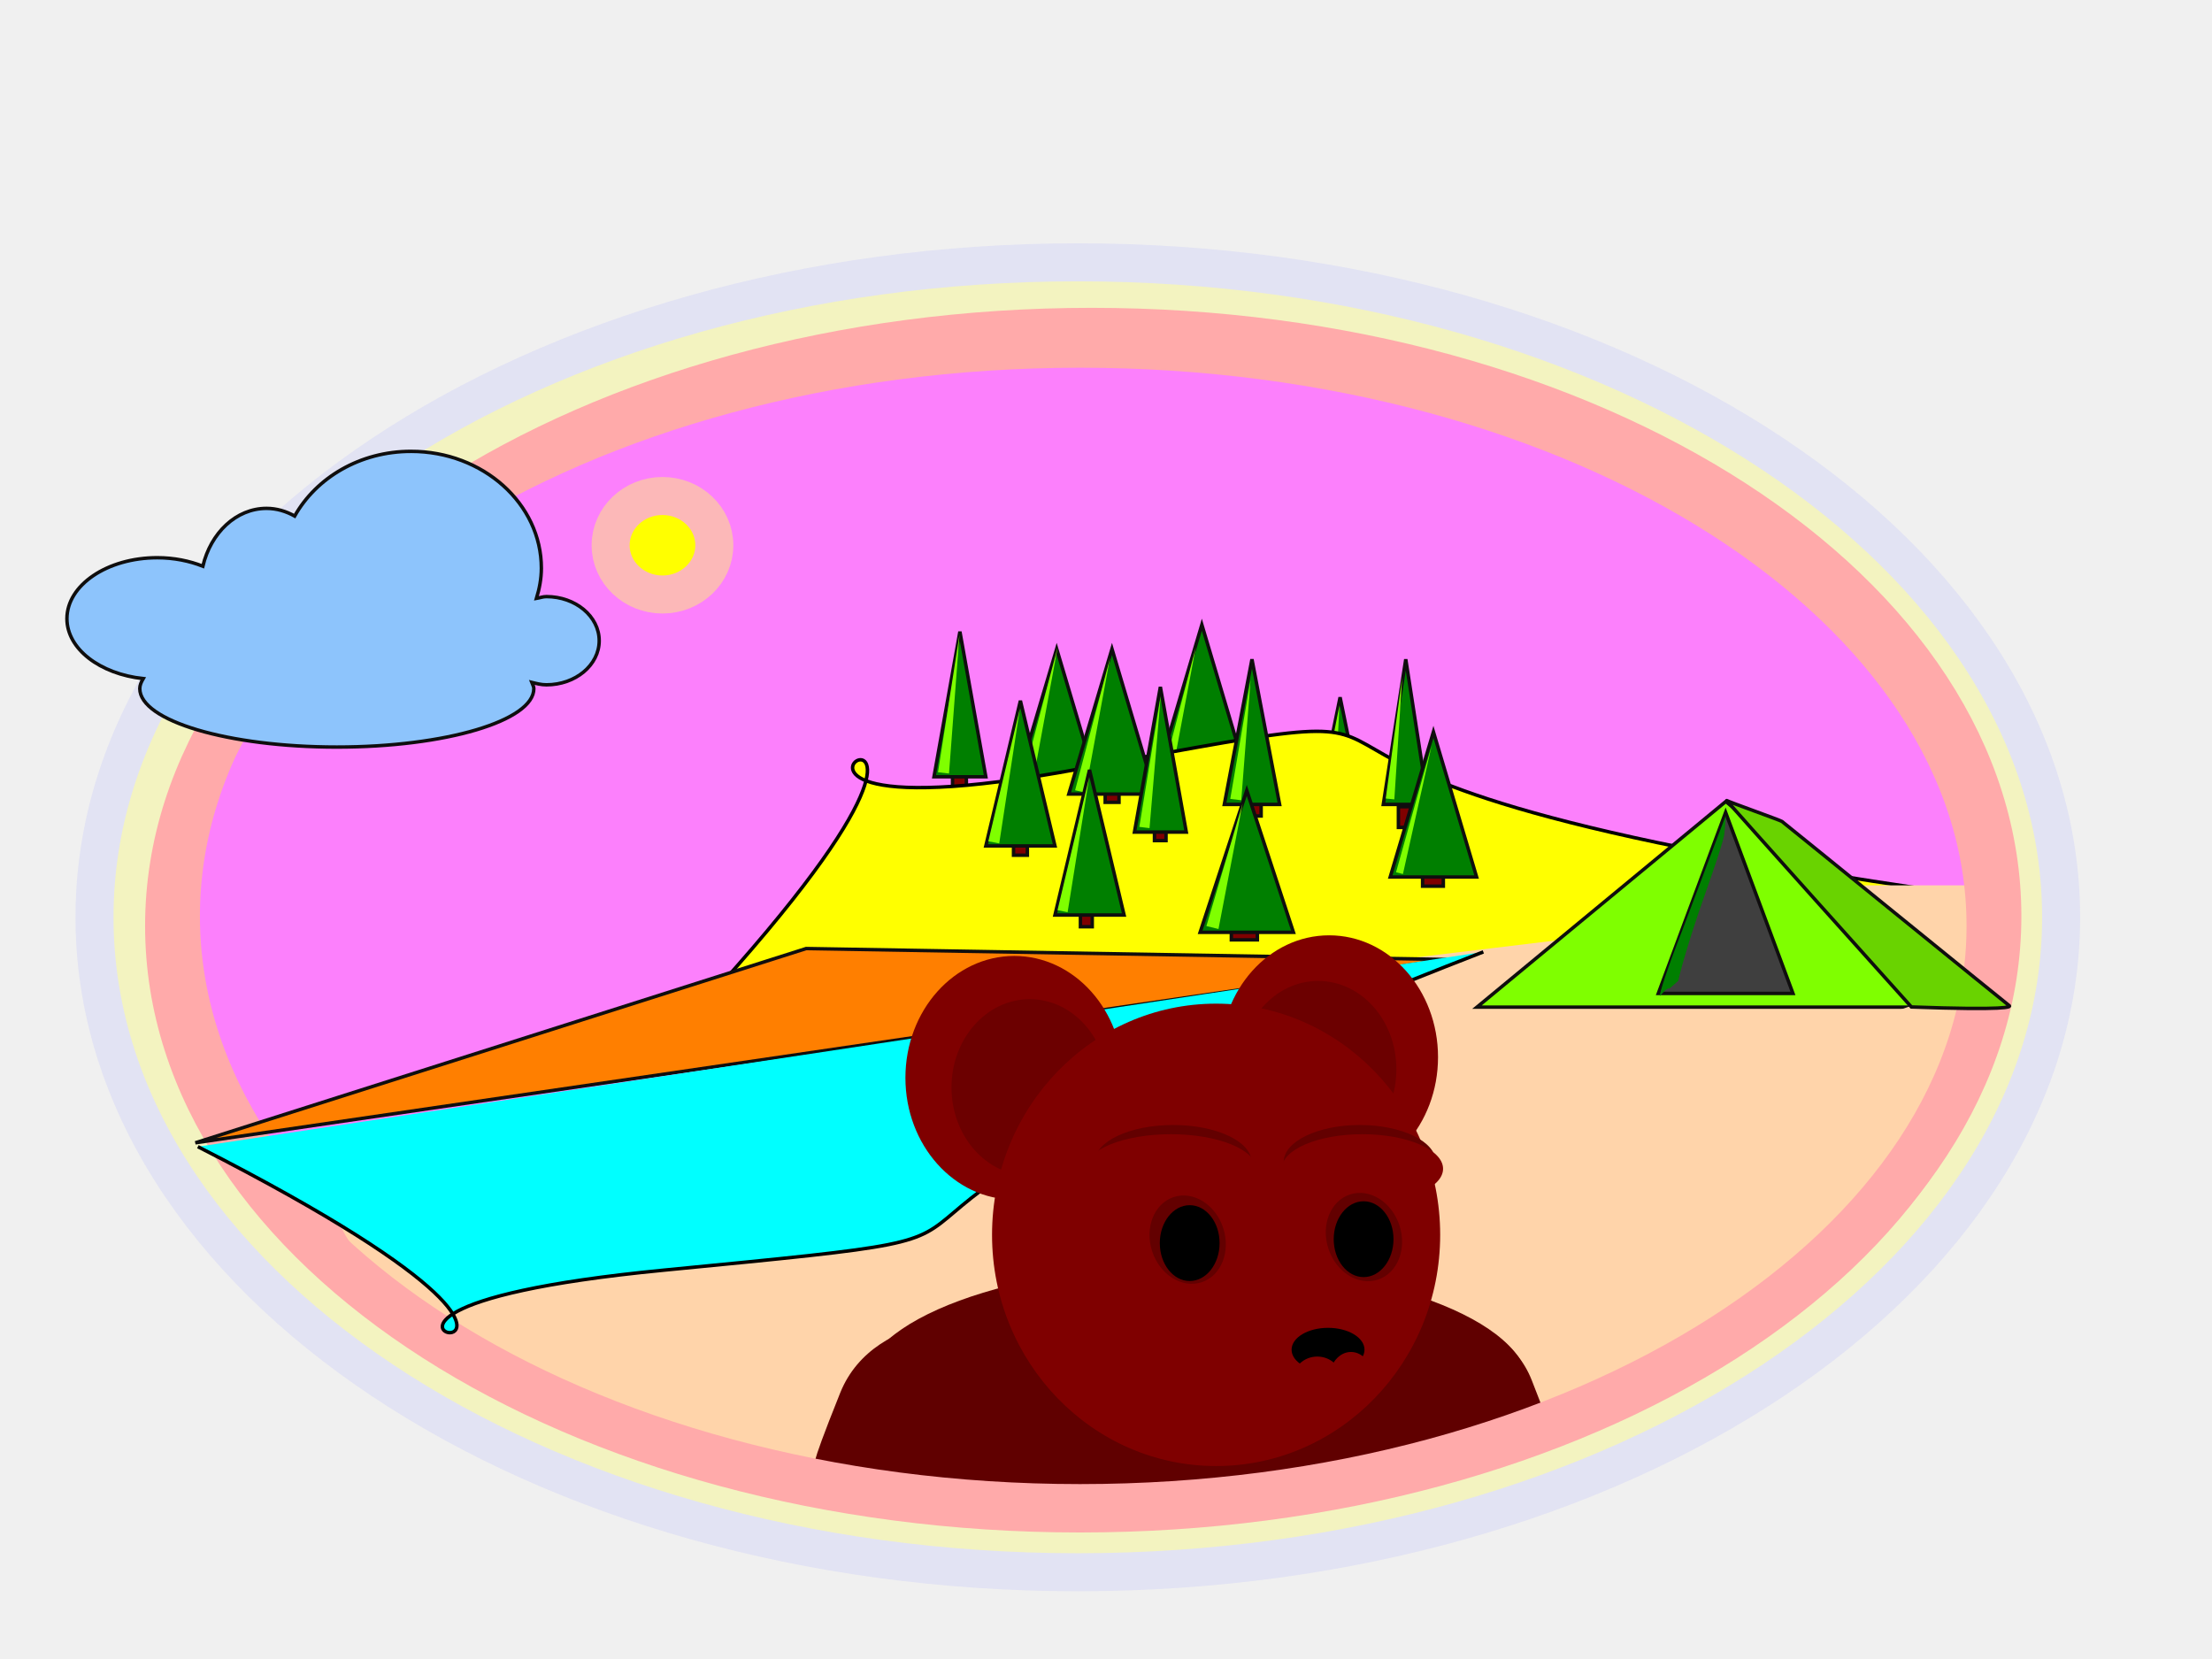
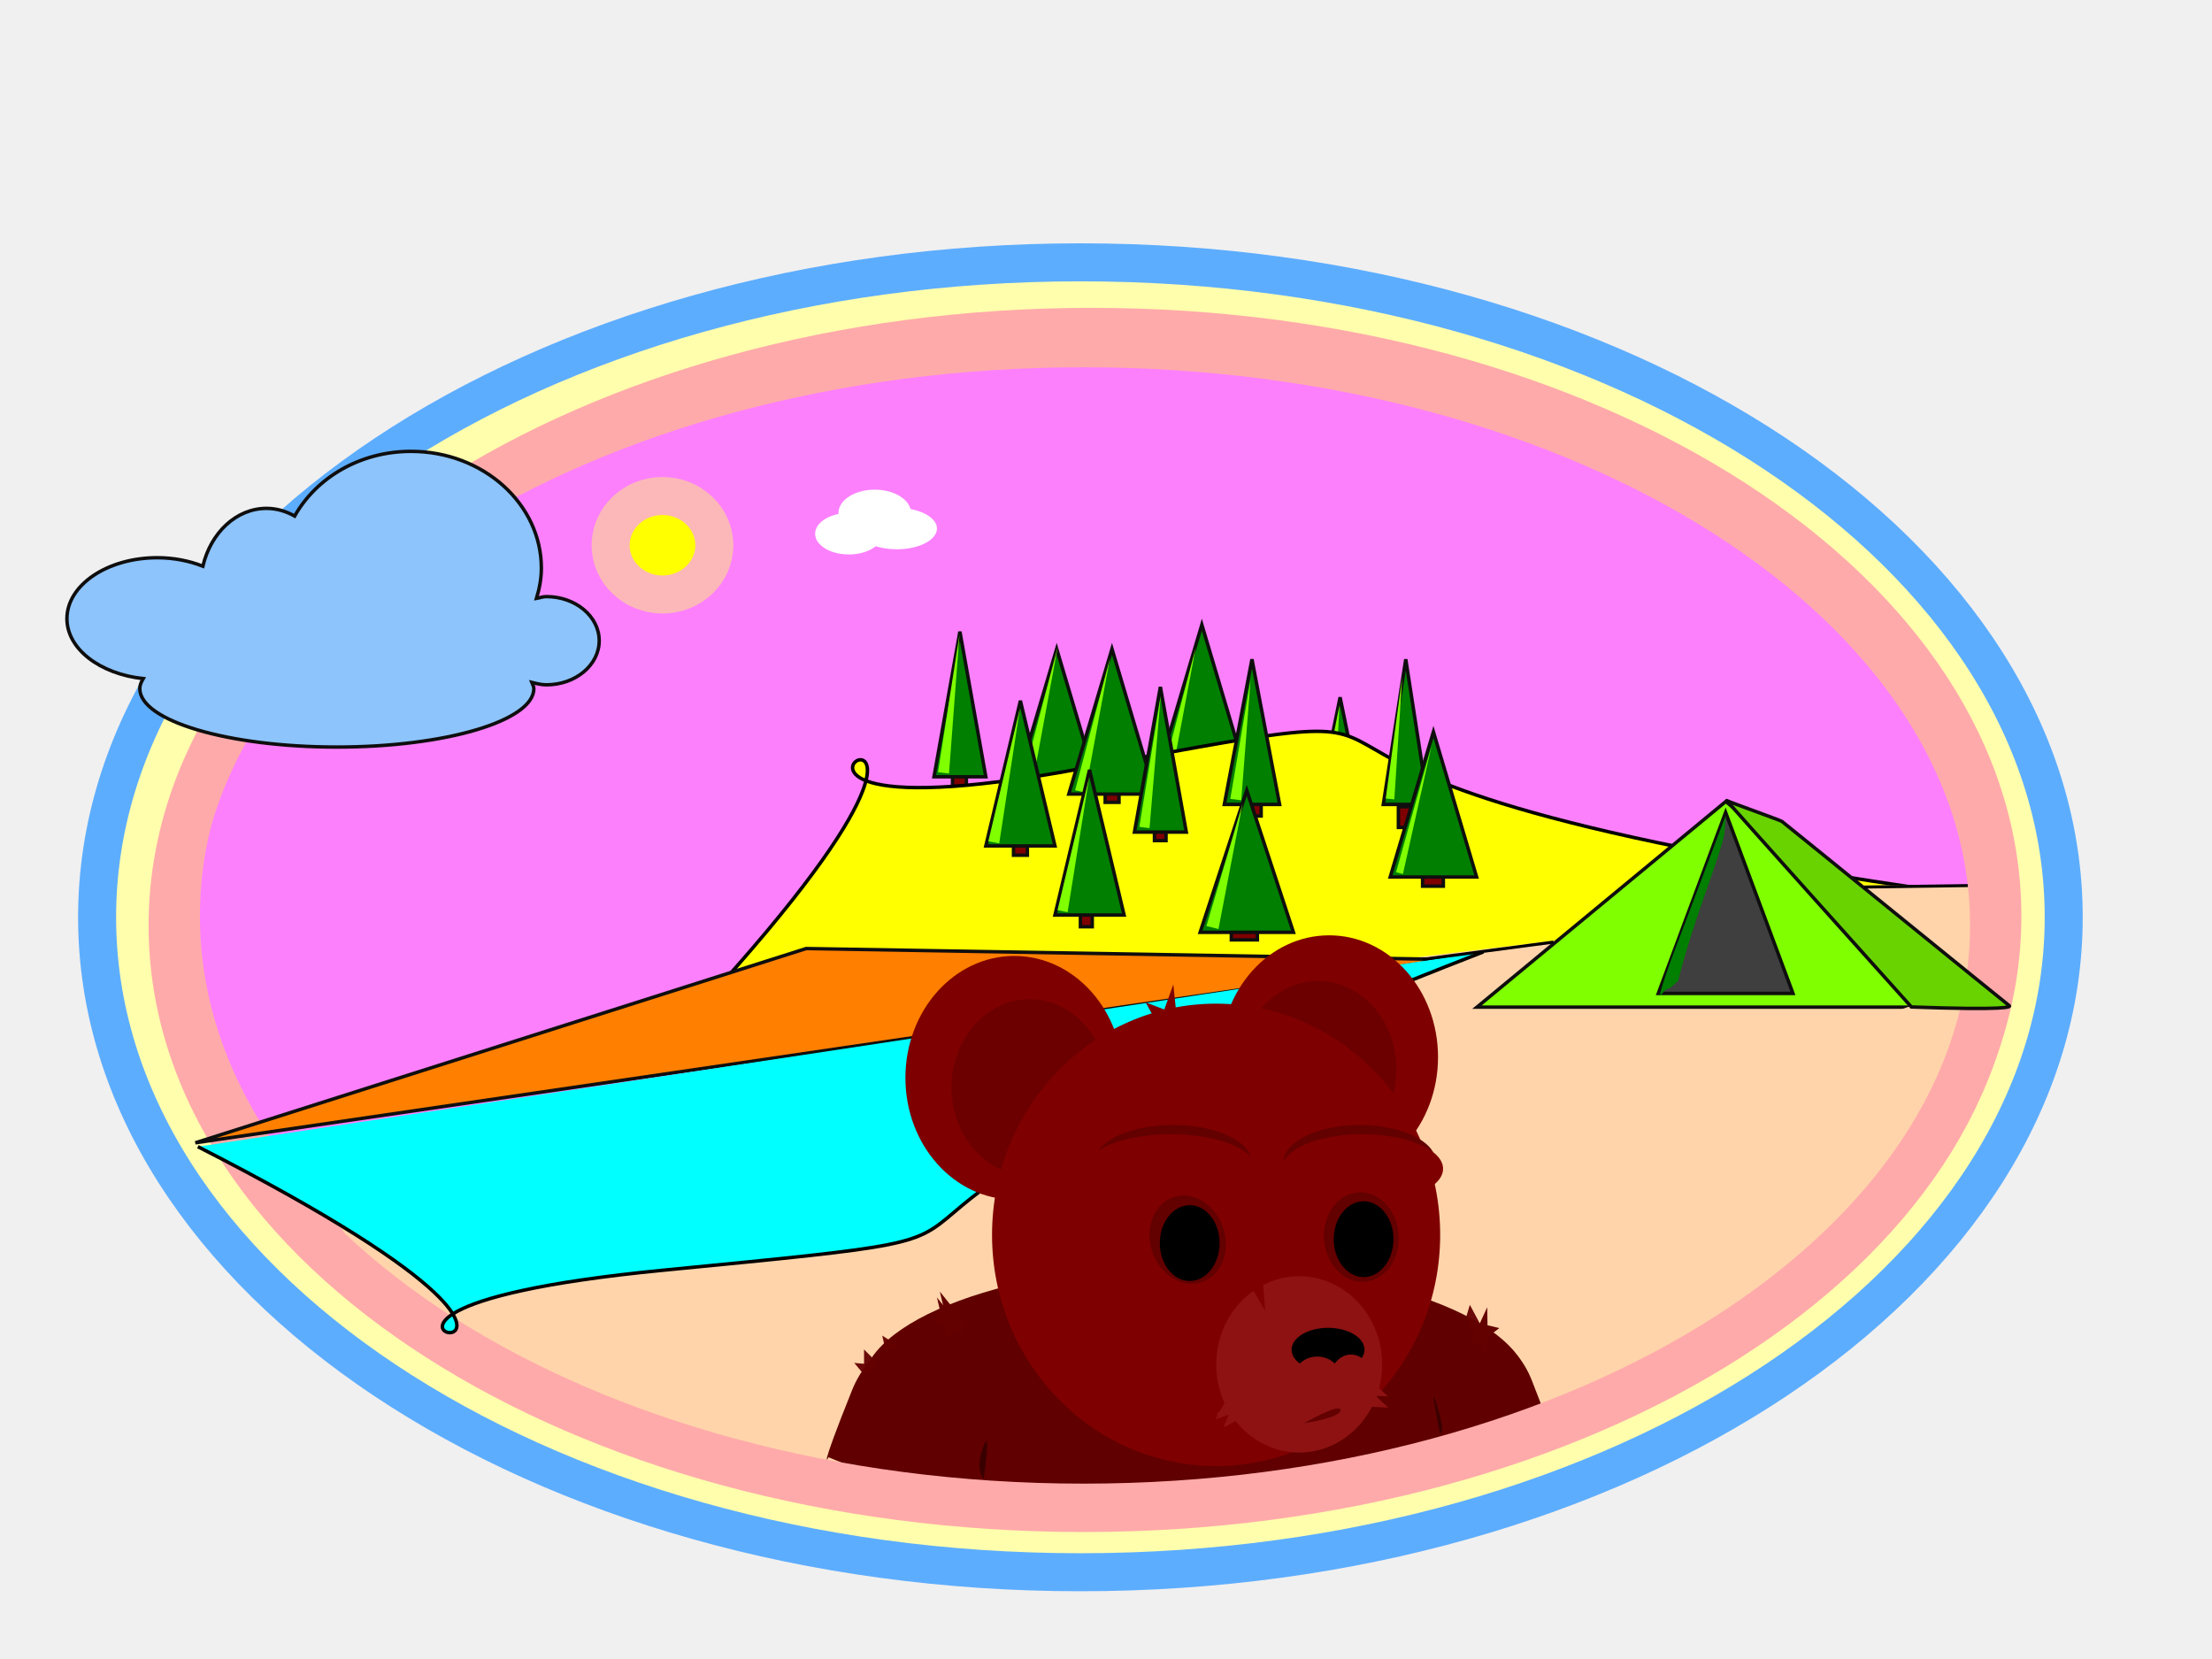
<svg xmlns="http://www.w3.org/2000/svg" width="640" height="480">
  <g stroke="null">
-     <ellipse fill="#ffff00" stroke-width="11" stroke-dasharray="null" stroke-linejoin="null" stroke-linecap="null" cx="311.844" cy="265.399" id="svg_44" rx="284.5" ry="189.5" stroke="#aaadff" opacity="0.2" />
+     <ellipse fill="#ffffaa" stroke-width="11" stroke-dasharray="null" stroke-linejoin="null" stroke-linecap="null" cx="312.594" cy="265.399" id="svg_44" rx="284.5" ry="189.5" stroke="#56aaff" opacity="0.95" />
    <ellipse fill="#fc80fc" stroke-width="11" stroke-dasharray="null" stroke-linejoin="null" stroke-linecap="null" cx="315.844" cy="265.066" id="svg_43" rx="263.5" ry="170.5" stroke="#ffaaaa" />
    <rect fill="#ffd4aa" stroke-width="0" stroke-dasharray="null" stroke-linejoin="null" stroke-linecap="null" x="143.234" y="286.273" width="398.91" height="65" id="svg_49" transform="rotate(-9.940592 342.6894,318.7735) " stroke="#0f0e0e" />
    <rect fill="#7f0000" stroke-width="null" stroke-dasharray="null" stroke-linejoin="null" stroke-linecap="null" x="275.6" y="224.4" width="4" height="5" id="svg_31" stroke="#0f0e0e" />
    <path fill="#007f00" stroke-width="null" stroke-dasharray="null" stroke-linejoin="null" stroke-linecap="null" d="m375.232,262.75l12.5,-61l12.5,61l-25,0z" id="svg_24" stroke="#0f0e0e" />
    <path fill="#007f00" stroke-width="null" stroke-dasharray="null" stroke-linejoin="null" stroke-linecap="null" d="m335.232,222.75l12.5,-42l12.5,42l-25,0z" id="svg_20" stroke="#0f0e0e" />
    <path fill="#007f00" stroke-width="null" stroke-dasharray="null" stroke-linejoin="null" stroke-linecap="null" d="m293.232,229.75l12.5,-42l12.5,42l-25,0z" id="svg_16" stroke="#0f0e0e" />
    <path id="svg_12" transform="rotate(12.63643 341.6436,206.6261) " fill="#7fff00" stroke-width="0" stroke-dasharray="null" stroke-linejoin="null" stroke-linecap="null" d="m340.269,226.408l1.375,-39.563l1.375,39.563l-2.75,0l-0,0l0,0z" stroke="#0f0e0e" />
    <path id="svg_39" transform="rotate(7.052005 386.3709,213.5755) " fill="#7fff00" stroke-width="0" stroke-dasharray="null" stroke-linejoin="null" stroke-linecap="null" d="m384.984,223.203l1.387,-19.254l1.387,19.254l-2.773,0l-0,0z" stroke="#0f0e0e" />
    <path fill="#ffff00" d="m564.35,258.295c-251.675,-35.879 -108.29,-62.533 -251.675,-35.879c-143.384,26.653 13.035,-60.482 -121.325,80.985" id="svg_5" stroke="#000000" />
    <rect stroke="#0f0e0e" id="svg_46" height="29.333" width="35.5" y="256.162" x="537.847" stroke-linecap="null" stroke-linejoin="null" stroke-dasharray="null" stroke-width="0" fill="#ffd4aa" />
    <ellipse fill="#ffd4aa" stroke-width="0" stroke-dasharray="null" stroke-linejoin="null" stroke-linecap="null" cx="174.091" cy="385.827" id="svg_55" rx="84.089" ry="20.435" transform="rotate(25.98764 174.0912,385.8273) " stroke="#0f0e0e" />
    <ellipse fill="#ffd4aa" stroke-width="0" stroke-dasharray="null" stroke-linejoin="null" stroke-linecap="null" cx="538.084" cy="304.673" rx="26.872" ry="29.743" transform="rotate(-73.85461 538.0839,304.6733) " id="svg_60" stroke="#0f0e0e" />
    <path fill="#7fff00" stroke-width="null" stroke-dasharray="null" stroke-linejoin="null" stroke-linecap="null" d="m427.327,291.396l72,-59.5l72,59.5l-144,0z" id="svg_8" stroke="#0f0e0e" />
    <path fill="#3f3f3f" stroke-width="null" stroke-dasharray="null" stroke-linejoin="null" stroke-linecap="null" d="m479.801,287.426l19.477,-52.369l19.477,52.369l-38.954,0z" id="svg_11" transform="rotate(-0.001314205 499.2775,261.2416) " stroke="#0f0e0e" />
    <path fill="#007f00" stroke-width="null" stroke-dasharray="null" stroke-linejoin="null" stroke-linecap="null" d="m270.232,224.75l7.5,-42l7.5,42l-15,0l-0,0z" id="svg_13" stroke="#0f0e0e" />
    <rect fill="#7f0000" stroke-width="null" stroke-dasharray="null" stroke-linejoin="null" stroke-linecap="null" x="293.244" y="242.442" width="4" height="5" id="svg_32" stroke="#0f0e0e" />
    <path id="svg_9" transform="rotate(12.63643 301.7114,206.4735) " fill="#7fff00" stroke-width="0" stroke-dasharray="null" stroke-linejoin="null" stroke-linecap="null" d="m300.221,226.255l1.491,-39.563l1.491,39.563l-2.982,0l-0,0l0,0z" stroke="#0f0e0e" />
    <path fill="#007f00" stroke-width="null" stroke-dasharray="null" stroke-linejoin="null" stroke-linecap="null" d="m285.232,244.75l10,-42l10,42l-20,0l-0,0z" id="svg_14" stroke="#0f0e0e" />
    <rect id="svg_4" fill="#7f0000" stroke-width="null" stroke-dasharray="null" stroke-linejoin="null" stroke-linecap="null" x="319.763" y="227.136" width="4" height="5" stroke="#0f0e0e" />
    <path fill="#007f00" stroke-width="null" stroke-dasharray="null" stroke-linejoin="null" stroke-linecap="null" d="m309.232,229.75l12.5,-42l12.5,42l-25,0z" id="svg_17" stroke="#0f0e0e" />
    <rect fill="#7f0000" stroke-width="null" stroke-dasharray="null" stroke-linejoin="null" stroke-linecap="null" x="312.6" y="263.134" width="3.418" height="5" id="svg_33" stroke="#0f0e0e" />
    <path id="svg_3" transform="rotate(12.63643 316.8395,209.6771) " fill="#7fff00" stroke-width="0" stroke-dasharray="null" stroke-linejoin="null" stroke-linecap="null" d="m315.349,229.459l1.491,-39.563l1.491,39.563l-2.982,0l-0,0l-0,0z" stroke="#0f0e0e" />
    <path fill="#007f00" stroke-width="null" stroke-dasharray="null" stroke-linejoin="null" stroke-linecap="null" d="m305.232,264.75l10,-42l10,42l-20,0l-0,0z" id="svg_15" stroke="#0f0e0e" />
    <rect fill="#7f0000" stroke-width="null" stroke-dasharray="null" stroke-linejoin="null" stroke-linecap="null" x="334.024" y="238.213" width="3.339" height="5" id="svg_34" stroke="#0f0e0e" />
    <path fill="#007f00" stroke-width="null" stroke-dasharray="null" stroke-linejoin="null" stroke-linecap="null" d="m328.232,240.75l7.5,-42l7.5,42l-15,0z" id="svg_22" stroke="#0f0e0e" />
    <rect id="svg_29" fill="#7f0000" stroke-width="null" stroke-dasharray="null" stroke-linejoin="null" stroke-linecap="null" x="359.89" y="231.094" width="5" height="5" stroke="#0f0e0e" />
    <path fill="#007f00" stroke-width="null" stroke-dasharray="null" stroke-linejoin="null" stroke-linecap="null" d="m354.232,232.75l8,-42l8,42l-16,0z" id="svg_21" stroke="#0f0e0e" />
    <path id="svg_28" transform="rotate(7.052005 359.6836,214.0561) " fill="#7fff00" stroke-width="0" stroke-dasharray="null" stroke-linejoin="null" stroke-linecap="null" d="m358.081,231.474l1.603,-34.835l1.603,34.835l-3.205,0l-0,0z" stroke="#0f0e0e" />
    <rect id="svg_37" fill="#7f0000" stroke-width="null" stroke-dasharray="null" stroke-linejoin="null" stroke-linecap="null" x="356.264" y="266.931" width="7.531" height="5" stroke="#0f0e0e" />
    <path fill="#007f00" stroke-width="null" stroke-dasharray="null" stroke-linejoin="null" stroke-linecap="null" d="m347.232,269.75l13.5,-41.051l13.5,41.051l-27,0z" id="svg_19" stroke="#0f0e0e" />
    <path fill="#007f00" stroke-width="null" stroke-dasharray="null" stroke-linejoin="null" stroke-linecap="null" d="m400.232,232.75l6.5,-42l6.5,42l-13,0l0,0z" id="svg_25" stroke="#0f0e0e" />
    <rect fill="#7f0000" stroke-width="null" stroke-dasharray="null" stroke-linejoin="null" stroke-linecap="null" x="404.6" y="233.4" width="5" height="6" id="svg_35" stroke="#0f0e0e" />
    <rect fill="#7f0000" stroke-width="null" stroke-dasharray="null" stroke-linejoin="null" stroke-linecap="null" x="411.6" y="249.4" width="6" height="7" id="svg_36" stroke="#0f0e0e" />
    <path fill="#007f00" stroke-width="null" stroke-dasharray="null" stroke-linejoin="null" stroke-linecap="null" d="m402.232,253.75l12.5,-42l12.5,42l-25,0z" id="svg_23" stroke="#0f0e0e" />
    <polygon fill="#ffffff" id="svg_10" stroke="null" />
    <polygon fill="#ffffff" id="svg_18" stroke="null" />
    <path transform="rotate(6.597157 275.2961,203.647) " id="svg_1" fill="#7fff00" stroke-width="0" stroke-dasharray="null" stroke-linejoin="null" stroke-linecap="null" d="m273.694,223.753l1.602,-40.213l1.602,40.213l-3.205,0l0,0l-0,0z" stroke="#0f0e0e" />
    <path id="svg_2" transform="rotate(11.04101 291.321,224.3027) " fill="#7fff00" stroke-width="0" stroke-dasharray="null" stroke-linejoin="null" stroke-linecap="null" d="m289.716,244.084l1.605,-39.563l1.605,39.563l-3.21,0l-0,0z" stroke="#0f0e0e" />
    <path id="svg_26" transform="rotate(7.052005 333.4789,220.3424) " fill="#7fff00" stroke-width="0" stroke-dasharray="null" stroke-linejoin="null" stroke-linecap="null" d="m331.994,239.566l1.485,-38.446l1.485,38.446l-2.97,0l-0,0l0,0z" stroke="#0f0e0e" />
    <path id="svg_27" transform="rotate(11.24843 311.3081,244.1714) " fill="#7fff00" stroke-width="0" stroke-dasharray="null" stroke-linejoin="null" stroke-linecap="null" d="m309.819,264.022l1.489,-39.701l1.489,39.701l-2.978,0l-0,0z" stroke="#0f0e0e" />
    <path id="svg_38" transform="rotate(13.6808 355.1595,250.4359) " fill="#7fff00" stroke-width="0" stroke-dasharray="null" stroke-linejoin="null" stroke-linecap="null" d="m353.36,268.883l1.8,-36.894l1.8,36.894l-3.599,0l-0,0z" stroke="#0f0e0e" />
    <path id="svg_40" transform="rotate(5.722284 403.9425,213.6107) " fill="#7fff00" stroke-width="0" stroke-dasharray="null" stroke-linejoin="null" stroke-linecap="null" d="m402.695,231.244l1.248,-35.267l1.248,35.267l-2.496,0l-0,0l0,0z" stroke="#0f0e0e" />
    <path id="svg_41" transform="rotate(14.1485 409.5721,234.1501) " fill="#7fff00" stroke-width="0" stroke-dasharray="null" stroke-linejoin="null" stroke-linecap="null" d="m408.539,253.203l1.033,-38.106l1.033,38.106l-2.065,0l-0,0z" stroke="#0f0e0e" />
    <rect fill="#ffd4aa" stroke-width="0" stroke-dasharray="null" stroke-linejoin="null" stroke-linecap="null" x="276.661" y="342.523" width="196.267" height="65" transform="rotate(-9.940592 374.795,375.023) " id="svg_50" stroke="#0f0e0e" />
    <rect fill="#ffd4aa" stroke-width="0" stroke-dasharray="null" stroke-linejoin="null" stroke-linecap="null" x="220.008" y="330.993" width="31.716" height="104.57" transform="rotate(81.59189 235.8666,383.2785) " id="svg_51" stroke="#0f0e0e" />
    <rect fill="#ffd4aa" stroke-width="0" stroke-dasharray="null" stroke-linejoin="null" stroke-linecap="null" x="271.488" y="346.271" width="29.134" height="104.57" transform="rotate(81.59189 286.0554,398.5557) " stroke="#0f0e0e" id="svg_52" />
    <rect fill="#ffd4aa" stroke-width="0" stroke-dasharray="null" stroke-linejoin="null" stroke-linecap="null" x="453.843" y="292.653" width="40.016" height="104.57" transform="rotate(81.59189 473.851,344.9382) " id="svg_53" stroke="#0f0e0e" />
-     <rect fill="#ffd4aa" stroke-width="0" stroke-dasharray="null" stroke-linejoin="null" stroke-linecap="null" x="430.843" y="311.653" width="40.016" height="104.57" transform="rotate(81.59189 450.851,363.9382) " stroke="#0f0e0e" id="svg_54" />
+     <rect fill="#ffd4aa" stroke-width="0" stroke-dasharray="null" stroke-linejoin="null" stroke-linecap="null" x="430.843" y="312.034" width="40.016" height="104.57" transform="rotate(81.59189 450.851,364.3188) " stroke="#0f0e0e" id="svg_54" />
    <ellipse fill="#ffd4aa" stroke-width="0" stroke-dasharray="null" stroke-linejoin="null" stroke-linecap="null" cx="340.283" cy="411.125" rx="102.556" ry="20.435" transform="rotate(-2.956231 340.2832,411.1249) " id="svg_57" stroke="#0f0e0e" />
    <ellipse fill="#ffd4aa" stroke-width="0" stroke-dasharray="null" stroke-linejoin="null" stroke-linecap="null" cx="471.728" cy="377.553" rx="57.901" ry="20.435" transform="rotate(-24.53951 471.7281,377.5532) " id="svg_58" stroke="#0f0e0e" />
    <ellipse stroke="#0f0e0e" id="svg_71" ry="35.594" rx="96.516" cy="401.487" cx="345.846" stroke-linecap="null" stroke-linejoin="null" stroke-dasharray="null" stroke-width="0" fill="#600000" />
    <rect stroke="#0f0e0e" transform="rotate(-45.54888 526.674,352.5017) " id="svg_47" height="12.656" width="43.173" y="346.174" x="505.087" stroke-linecap="null" stroke-linejoin="null" stroke-dasharray="null" stroke-width="0" fill="#ffd4aa" />
    <ellipse fill="#ffd4aa" stroke-width="0" stroke-dasharray="null" stroke-linejoin="null" stroke-linecap="null" cx="529.111" cy="327.858" rx="57.901" ry="20.435" transform="rotate(-38.09892 529.1109,327.8578) " stroke="#0f0e0e" id="svg_59" />
-     <path stroke="#0f0e0e" id="svg_80" d="m289.489,381.065c0,0 -36.281,-3.271 -46.406,21.964c-10.125,25.235 -6.75,19.628 -6.833,19.363c-0.083,-0.264 45.645,20.359 65.895,15.686c20.25,-4.673 32.062,-7.944 31.98,-8.209c-0.083,-0.264 -44.636,-48.804 -44.636,-48.804z" stroke-linecap="null" stroke-linejoin="null" stroke-dasharray="null" stroke-width="0" fill="#600000" />
+     <path stroke="#0f0e0e" id="svg_80" d="m292.914,380.304c0,0 -36.281,-3.271 -46.406,21.964c-10.125,25.235 -6.75,19.628 -6.833,19.363c-0.083,-0.264 45.645,20.359 65.895,15.686c20.25,-4.673 32.062,-7.944 31.98,-8.209c-0.083,-0.264 -44.636,-48.804 -44.636,-48.804z" stroke-linecap="null" stroke-linejoin="null" stroke-dasharray="null" stroke-width="0" fill="#600000" />
    <path stroke="#0f0e0e" id="svg_81" d="m402,379.504c0,0 32.195,-2.953 41.18,19.828c8.985,22.781 5.99,17.719 6.063,17.48c0.073,-0.239 -40.504,18.379 -58.474,14.161c-17.969,-4.219 -28.451,-7.172 -28.378,-7.411c0.073,-0.239 39.609,-44.058 39.609,-44.058z" stroke-linecap="null" stroke-linejoin="null" stroke-dasharray="null" stroke-width="0" fill="#600000" />
-     <ellipse fill="none" stroke-width="14" stroke-dasharray="null" stroke-linejoin="null" stroke-linecap="null" cx="312.48" cy="267.893" rx="263.5" ry="168.5" id="svg_61" stroke="#ffaaaa" />
+     <ellipse fill="none" stroke-width="14" stroke-dasharray="null" stroke-linejoin="null" stroke-linecap="null" cx="313.492" cy="267.762" rx="263.5" ry="168.5" id="svg_61" stroke="#ffaaaa" />
    <path fill="#ff7f00" stroke-width="null" stroke-dasharray="null" stroke-linejoin="null" stroke-linecap="null" d="m52.413,304.286l182.999,-30l182.999,30l-365.998,0l0,0z" id="svg_7" transform="rotate(-8.332299 235.4115,289.2864) " stroke="#0f0e0e" />
    <path fill="#00ffff" d="m435.224,321.952c-252.516,30.197 -108.652,52.629 -252.516,30.197c-143.864,-22.432 13.079,50.903 -121.731,-68.159" id="svg_6" transform="rotate(-14.40873 248.1,322.6226) " stroke="#000000" />
    <path fill="#69d300" stroke-width="null" stroke-dasharray="null" stroke-linejoin="null" stroke-linecap="null" d="m553.026,291.347c27.892,1.005 28.888,0 28.291,-0.402c-0.598,-0.402 -65.148,-52.878 -65.746,-53.28c-0.598,-0.402 -15.341,-5.63 -15.938,-6.032c-0.598,-0.402 53.393,59.714 53.393,59.714l0,-0z" id="svg_30" stroke="#0f0e0e" />
    <ellipse fill="#ffff00" stroke="#fcb8b8" stroke-width="11" stroke-dasharray="null" stroke-linejoin="null" stroke-linecap="null" cx="191.675" cy="157.758" id="svg_62" rx="15" ry="14.25" />
    <path id="svg_42" d="m118.912,130.594c-14.771,0 -27.449,7.66 -33.655,18.718c-2.479,-1.384 -5.212,-2.222 -8.13,-2.222c-8.823,0 -16.165,7.098 -18.435,16.733c-3.873,-1.531 -8.377,-2.458 -13.188,-2.458c-14.432,0 -26.139,7.896 -26.139,17.631c0,8.787 9.601,16.011 22.074,17.347c-0.559,0.948 -0.993,1.888 -0.993,2.883c0,9.32 25.535,16.922 57.006,16.922c31.47,0 57.006,-7.602 57.006,-16.922c0,-0.627 -0.389,-1.187 -0.614,-1.796c1.378,0.343 2.743,0.709 4.254,0.709c8.419,0 15.268,-5.72 15.268,-12.762c0,-7.042 -6.849,-12.762 -15.268,-12.762c-1.032,0 -1.909,0.356 -2.883,0.52c0.852,-2.816 1.418,-5.689 1.418,-8.745c0,-18.641 -16.874,-33.797 -37.72,-33.797l-0,-0l0,-0z" stroke-linecap="null" stroke-linejoin="null" stroke-dasharray="null" stroke-width="null" fill="#8dc4fc" stroke="#0f0e0e" />
    <path fill="#007f00" stroke-width="0" stroke-dasharray="null" stroke-linejoin="null" stroke-linecap="null" d="m468.541,263.222c0,0 0.751,-0.618 18.016,-0.961c17.266,-0.343 27.024,-1.578 26.664,-1.643c-0.36,-0.065 3.363,1.781 3.003,1.716c-0.36,-0.065 0.171,0.83 2.573,1.546c2.402,0.716 -12.722,0.921 -13.082,0.856c-0.36,-0.065 -41.678,-0.004 -42.038,-0.069c-0.36,-0.065 4.864,-1.445 4.864,-1.445l0,-0z" id="svg_45" transform="rotate(110.6796 491.3572,262.6817) " stroke="#0f0e0e" />
    <ellipse ry="35.25" rx="31.5" id="svg_48" cy="311.836" cx="293.466" stroke-linecap="null" stroke-linejoin="null" stroke-dasharray="null" stroke-width="0" stroke="#0f0e0e" fill="#7f0000" />
    <ellipse id="svg_56" ry="35.25" rx="31.5" cy="305.867" cx="384.565" stroke-linecap="null" stroke-linejoin="null" stroke-dasharray="null" stroke-width="0" stroke="#0f0e0e" fill="#7f0000" />
    <ellipse stroke="#0f0e0e" opacity="0.15" id="svg_68" ry="25.547" rx="22.641" cy="314.633" cx="297.935" stroke-linecap="null" stroke-linejoin="null" stroke-dasharray="null" stroke-width="0" fill="#000000" />
    <ellipse stroke="#0f0e0e" id="svg_69" opacity="0.15" ry="25.547" rx="22.641" cy="309.362" cx="381.383" stroke-linecap="null" stroke-linejoin="null" stroke-dasharray="null" stroke-width="0" fill="#000000" />
    <ellipse stroke="#0f0e0e" id="svg_64" ry="66.891" rx="64.828" cy="357.279" cx="351.857" stroke-linecap="null" stroke-linejoin="null" stroke-dasharray="null" stroke-width="0" fill="#7f0000" />
+     <ellipse stroke="#000000" ry="25.5" rx="24" id="svg_63" cy="394.76" cx="375.899" stroke-width="0" fill="#8e1212" />
    <ellipse stroke="#0f0e0e" id="svg_67" ry="6.328" rx="10.547" cy="390.51" cx="384.244" stroke-linecap="null" stroke-linejoin="null" stroke-dasharray="null" stroke-width="0" fill="#000000" />
    <ellipse stroke-width="0" ry="10.667" rx="22.667" id="svg_73" cy="336.162" cx="339.421" stroke-linecap="null" stroke-linejoin="null" stroke-dasharray="null" stroke="#0f0e0e" fill="#630000" />
    <ellipse stroke="#0f0e0e" id="svg_74" stroke-width="0" ry="10.667" rx="22" cy="336.162" cx="393.421" stroke-linecap="null" stroke-linejoin="null" stroke-dasharray="null" fill="#630000" />
    <ellipse stroke="#0f0e0e" id="svg_76" stroke-width="0" ry="10" rx="24.667" cy="338.162" cx="338.755" stroke-linecap="null" stroke-linejoin="null" stroke-dasharray="null" fill="#7f0000" />
    <ellipse stroke="#0f0e0e" id="svg_77" stroke-width="0" ry="10" rx="23.333" cy="338.162" cx="394.192" stroke-linecap="null" stroke-linejoin="null" stroke-dasharray="null" fill="#7f0000" />
    <ellipse stroke="#0f0e0e" transform="rotate(-18.12038 343.6302,358.6689) " id="svg_83" stroke-width="0" ry="12.967" rx="10.815" cy="358.669" cx="343.63" stroke-linecap="null" stroke-linejoin="null" stroke-dasharray="null" fill="#630000" />
-     <ellipse stroke="#0f0e0e" id="svg_84" stroke-width="0" ry="7.75" rx="6.292" cy="398.912" cx="390.88" stroke-linecap="null" stroke-linejoin="null" stroke-dasharray="null" fill="#7f0000" />
-     <ellipse stroke="#0f0e0e" id="svg_85" stroke-width="0" ry="6.625" rx="7.042" cy="399.12" cx="381.13" stroke-linecap="null" stroke-linejoin="null" stroke-dasharray="null" fill="#7f0000" />
+     <ellipse stroke="#0f0e0e" id="svg_84" stroke-width="0" ry="7.75" rx="6.292" cy="399.662" cx="390.88" stroke-linecap="null" stroke-linejoin="null" stroke-dasharray="null" fill="#8e1212" />
+     <ellipse stroke="#0f0e0e" id="svg_85" stroke-width="0" ry="6.625" rx="7.042" cy="399.12" cx="381.13" stroke-linecap="null" stroke-linejoin="null" stroke-dasharray="null" fill="#8e1212" />
    <ellipse stroke="#0f0e0e" ry="10.969" rx="8.648" id="svg_65" cy="359.666" cx="344.215" stroke-linecap="null" stroke-linejoin="null" stroke-dasharray="null" stroke-width="0" fill="#000000" />
-     <ellipse id="svg_87" stroke="#0f0e0e" transform="rotate(-18.12038 394.6302,357.9189) " stroke-width="0" ry="12.967" rx="10.815" cy="357.919" cx="394.63" stroke-linecap="null" stroke-linejoin="null" stroke-dasharray="null" fill="#630000" />
+     <ellipse id="svg_87" stroke="#0f0e0e" transform="rotate(-4.688312 393.8802,357.9189) " stroke-width="0" ry="12.967" rx="10.815" cy="357.919" cx="393.88" stroke-linecap="null" stroke-linejoin="null" stroke-dasharray="null" fill="#630000" />
    <ellipse id="svg_70" stroke="#0f0e0e" ry="10.969" rx="8.648" cy="358.536" cx="394.533" stroke-linecap="null" stroke-linejoin="null" stroke-dasharray="null" stroke-width="0" fill="#000000" />
+     <path id="svg_72" d="m377.341,411.758c0,0 10.5,-1.5 10.5,-3.75c0,-2.25 -10.5,3.75 -10.5,3.75z" stroke-linecap="null" stroke-linejoin="null" stroke-dasharray="null" stroke-width="0" stroke="#0f0e0e" fill="#630000" />
+     <polygon transform="rotate(11.83408 428.9032,384.8759) " stroke="#0f0e0e" stroke-width="0" points="428.903,378.075 430.056,383.161 433.565,383.27 430.768,386.523 431.784,391.677 428.903,388.602 426.022,391.677 427.039,386.523 424.242,383.27 427.751,383.161 428.903,378.075 430.056,383.161 " fill="#630000" id="svg_75" />
+     <polygon id="svg_78" transform="rotate(-26.02112 274.9122,379.8134) " stroke="#0f0e0e" stroke-width="0" points="274.912,373.012 276.065,378.098 279.574,378.208 276.777,381.461 277.793,386.615 274.912,383.539 272.031,386.615 273.048,381.461 270.251,378.208 273.76,378.098 274.912,373.012 276.065,378.098 " fill="#630000" />
+     <polygon id="svg_82" transform="rotate(84.77483 338.9316,296.5574) " stroke="#0f0e0e" stroke-width="0" points="338.932,289.74 341.805,294.838 350.554,294.948 343.581,298.209 346.115,303.375 338.932,300.292 331.749,303.375 334.283,298.209 327.309,294.948 336.058,294.838 338.932,289.74 341.805,294.838 " fill="#7f0000" />
+     <ellipse stroke="#ffaaaa" id="svg_95" ry="6" rx="9.75" cy="154.424" cx="245.591" stroke-linecap="null" stroke-linejoin="null" stroke-dasharray="null" stroke-width="0" fill="#ffffff" />
+     <ellipse stroke="#ffaaaa" id="svg_96" ry="6" rx="11.625" cy="152.924" cx="259.466" stroke-linecap="null" stroke-linejoin="null" stroke-dasharray="null" stroke-width="0" fill="#ffffff" />
+     <ellipse stroke="#ffaaaa" id="svg_97" ry="6.75" rx="10.5" cy="148.424" cx="253.091" stroke-linecap="null" stroke-linejoin="null" stroke-dasharray="null" stroke-width="0" fill="#ffffff" />
+     <path transform="rotate(-39.77734 250.3739,394.6269) " id="svg_102" d="m248.09,396.91l0,-4.567l4.567,4.567l-4.567,0z" opacity="0.95" stroke-linecap="null" stroke-linejoin="null" stroke-dasharray="null" stroke-width="0" stroke="#0f0e0e" fill="#630000" />
+     <path transform="rotate(16.83613 426.7987,380.3712) " id="svg_103" d="m424.515,382.655l0,-4.567l4.567,4.567l-4.567,0z" opacity="0.95" stroke-linecap="null" stroke-linejoin="null" stroke-dasharray="null" stroke-width="0" stroke="#0f0e0e" fill="#630000" />
+     <path transform="rotate(-12.66952 257.9855,388.157) " id="svg_104" d="m255.702,390.44l0,-4.567l4.567,4.567l-4.567,0z" opacity="0.95" stroke-linecap="null" stroke-linejoin="null" stroke-dasharray="null" stroke-width="0" stroke="#0f0e0e" fill="#630000" />
+     <path id="svg_105" d="m249.993,395.007l0,-4.567l4.567,4.567l-4.567,0z" opacity="0.95" stroke-linecap="null" stroke-linejoin="null" stroke-dasharray="null" stroke-width="0" stroke="#0f0e0e" fill="#630000" />
+     <polygon id="svg_66" transform="rotate(-26.02112 274.0685,381.5009) " stroke="#0f0e0e" stroke-width="0" points="274.068,374.7 275.221,379.786 278.73,379.895 275.933,383.148 276.949,388.302 274.068,385.227 271.188,388.302 272.204,383.148 269.407,379.895 272.916,379.786 274.068,374.7 275.221,379.786 " fill="#630000" />
+     <path opacity="0.4" stroke="#ffaaaa" transform="rotate(7.559381 284.4307,422.393) " id="svg_79" d="m285.34,427.868c0,0 -2.935,-2.134 -1.365,-9.178c1.57,-7.044 1.365,9.178 1.365,9.178z" stroke-linecap="null" stroke-linejoin="null" stroke-dasharray="null" stroke-width="0" fill="#000000" />
+     <path stroke="#ffaaaa" id="svg_86" opacity="0.4" transform="rotate(77.64542 416.0249,409.4165) " d="m421.362,409.952c0,0 -17.229,-0.209 -8.013,-0.898c9.215,-0.69 8.013,0.898 8.013,0.898z" stroke-linecap="null" stroke-linejoin="null" stroke-dasharray="null" stroke-width="0" fill="#000000" />
+     <polygon id="svg_88" transform="rotate(84.77483 363.4004,367.8542) " stroke="#0f0e0e" stroke-width="0" points="363.4,361.036 366.274,366.135 375.023,366.245 368.049,369.506 370.583,374.672 363.4,371.589 356.217,374.672 358.751,369.506 351.778,366.245 360.527,366.135 363.4,361.036 366.274,366.135 " fill="#7f0000" />
+     <path stroke="#000000" transform="rotate(2.553004 396.335,399.1487) " id="svg_89" d="m390.873,403.799l0,-9.3l10.925,9.3l-10.925,0z" stroke-linecap="null" stroke-linejoin="null" stroke-dasharray="null" stroke-width="0" fill="#8e1212" />
+     <path id="svg_91" stroke="#000000" transform="rotate(2.553004 396.4102,402.3617) " d="m390.948,407.012l0,-9.3l10.925,9.3l-10.925,0z" stroke-linecap="null" stroke-linejoin="null" stroke-dasharray="null" stroke-width="0" fill="#8e1212" />
+     <path id="svg_92" stroke="#000000" transform="rotate(135.8512 359.0225,408.8049) " d="m353.56,413.455l0,-9.3l10.925,9.3l-10.925,0z" stroke-linecap="null" stroke-linejoin="null" stroke-dasharray="null" stroke-width="0" fill="#8e1212" />
+     <path stroke="#000000" style="vector-effect: non-scaling-stroke;" id="svg_93" transform="rotate(119.5929 358.3662,408.2424) " d="m352.904,412.893l0,-9.3l10.925,9.3l-10.925,0z" stroke-linecap="null" stroke-linejoin="null" stroke-dasharray="null" stroke-width="0" fill="#8e1212" />
+     <path id="svg_94" stroke="#000000" transform="rotate(112.2098 360.3862,409.66) " d="m354.924,414.31l0,-9.3l10.925,9.3l-10.925,0z" stroke-linecap="null" stroke-linejoin="null" stroke-dasharray="null" stroke-width="0" fill="#8e1212" />
+     <rect stroke="#ffaaaa" transform="rotate(-7.523929 430.5715,275.0715) " id="svg_98" height="0.867" width="38.129" y="274.638" x="411.507" stroke-linecap="null" stroke-linejoin="null" stroke-dasharray="null" stroke-width="0" fill="#000000" />
+     <rect stroke="#ffaaaa" id="svg_99" transform="rotate(-0.8076247 554.3232,256.44) " height="0.867" width="30.025" y="256.006" x="539.311" stroke-linecap="null" stroke-linejoin="null" stroke-dasharray="null" stroke-width="0" fill="#000000" />
  </g>
</svg>
